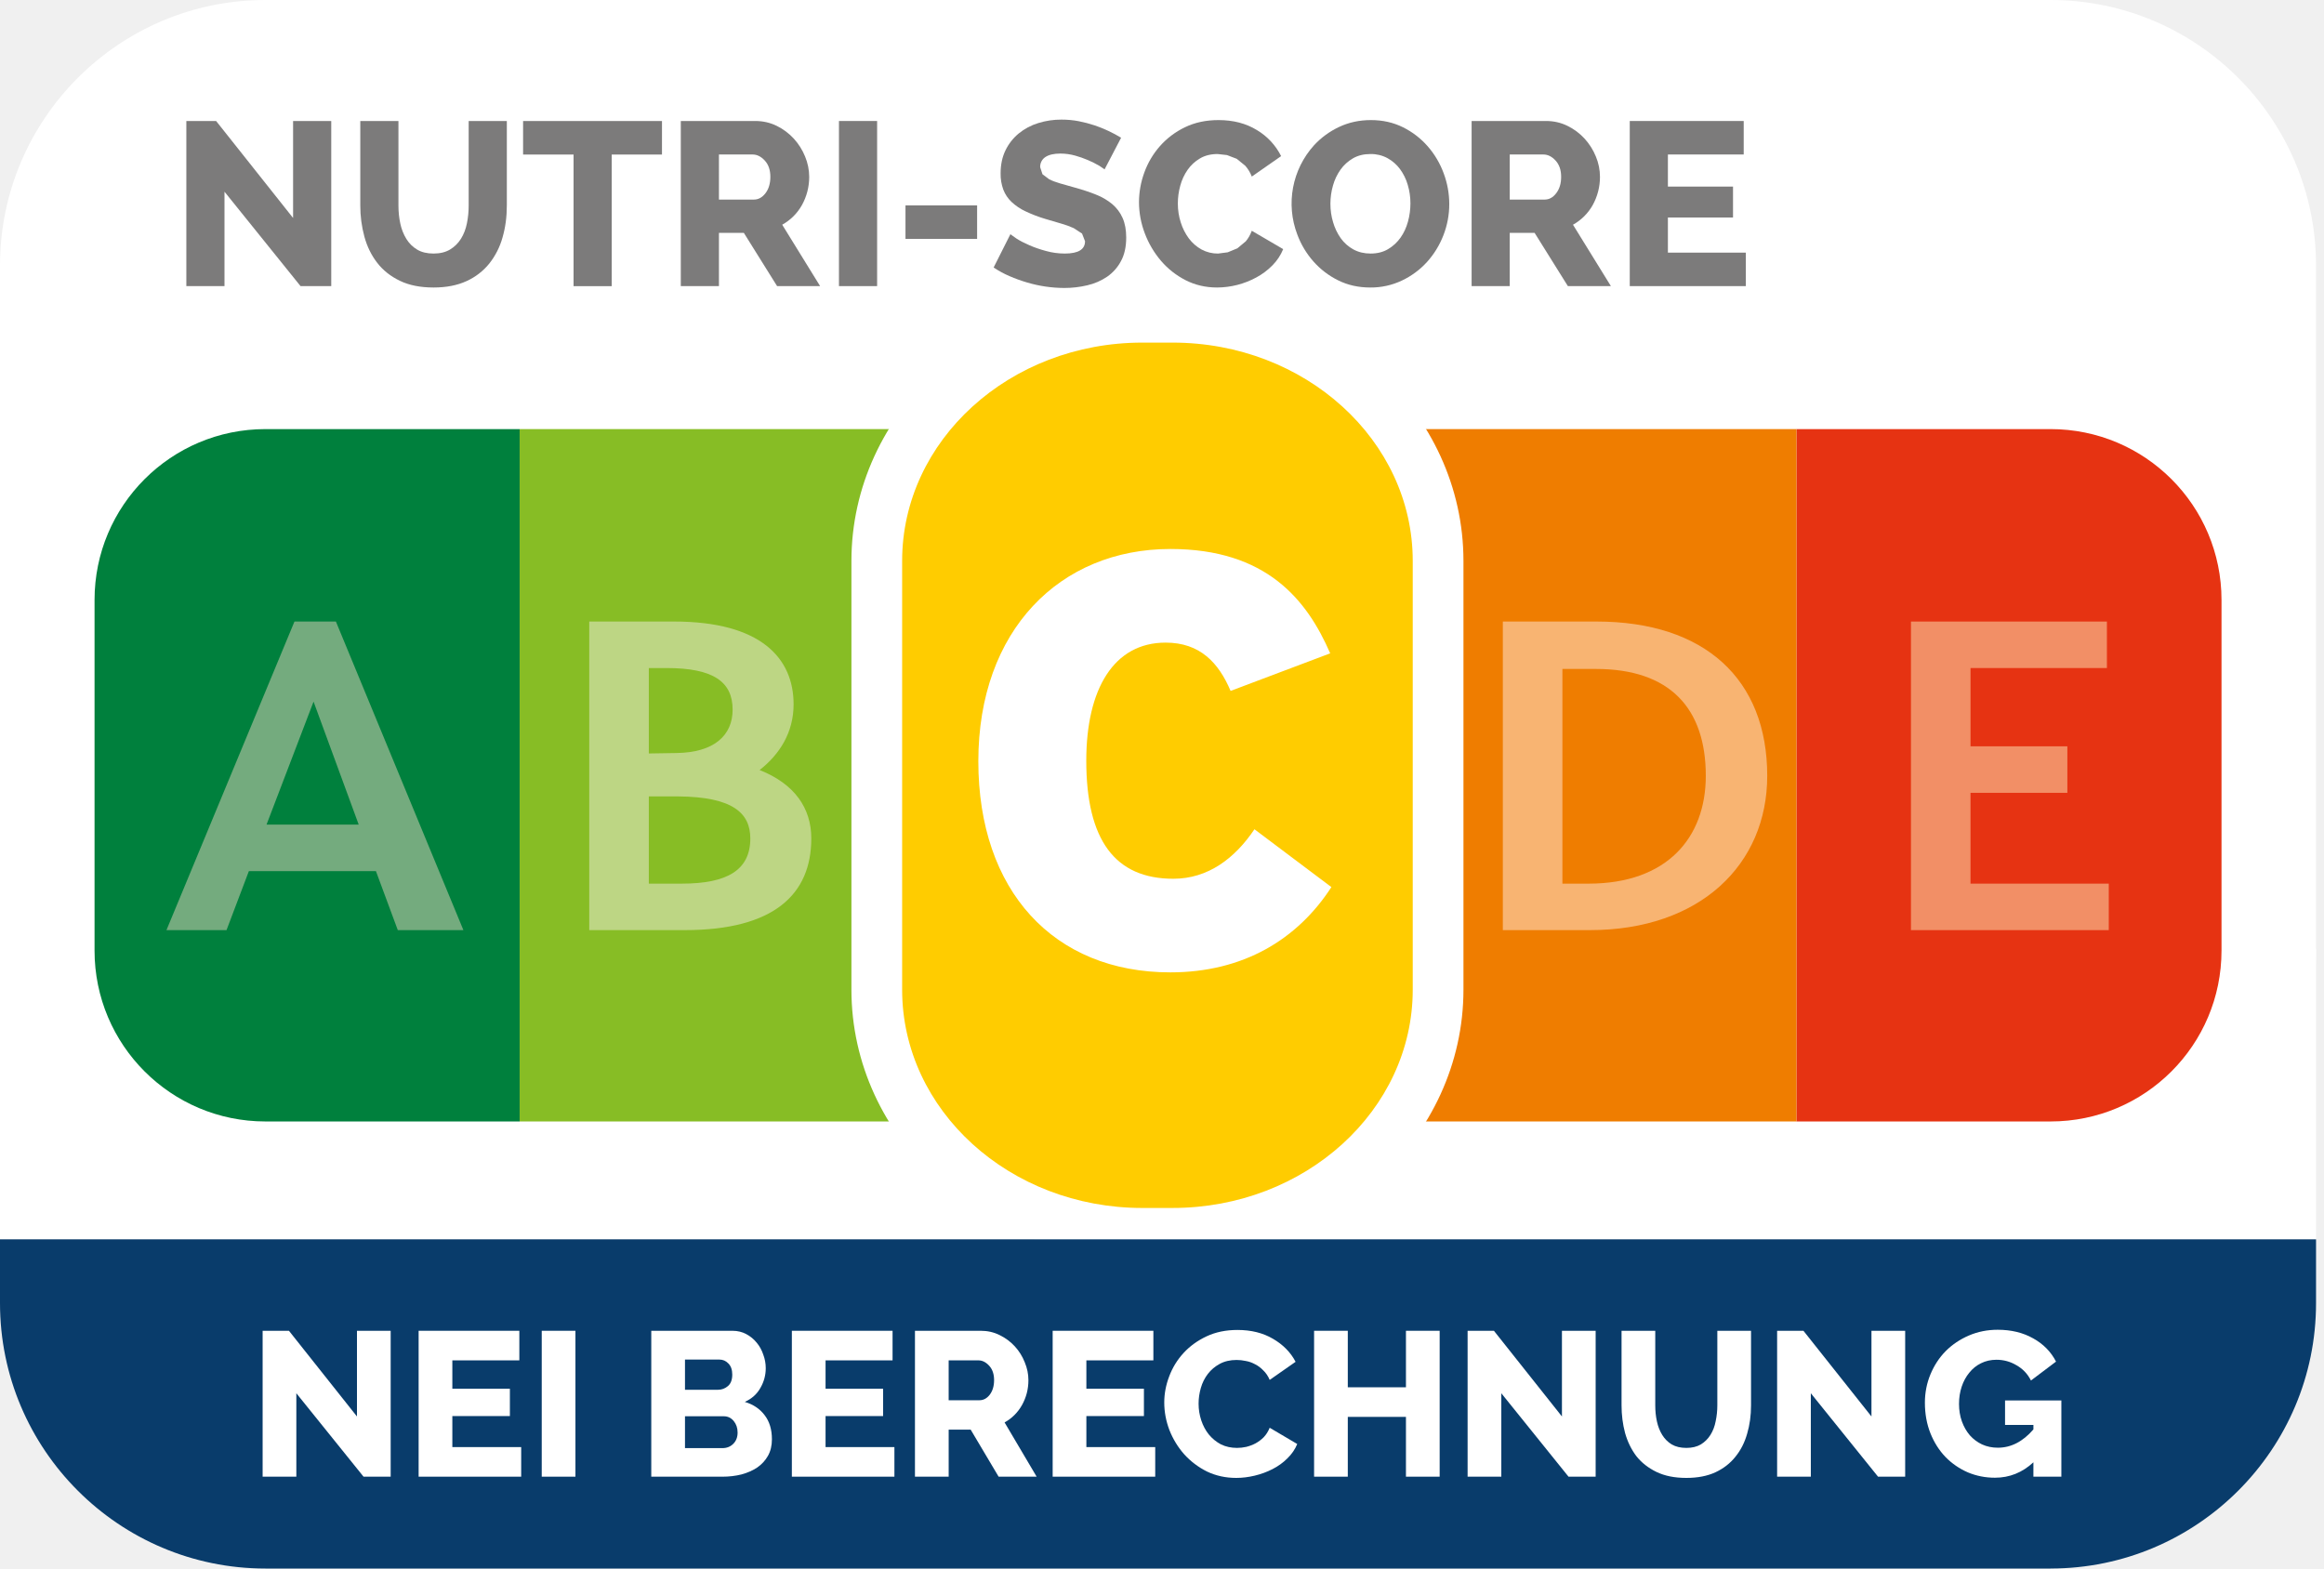
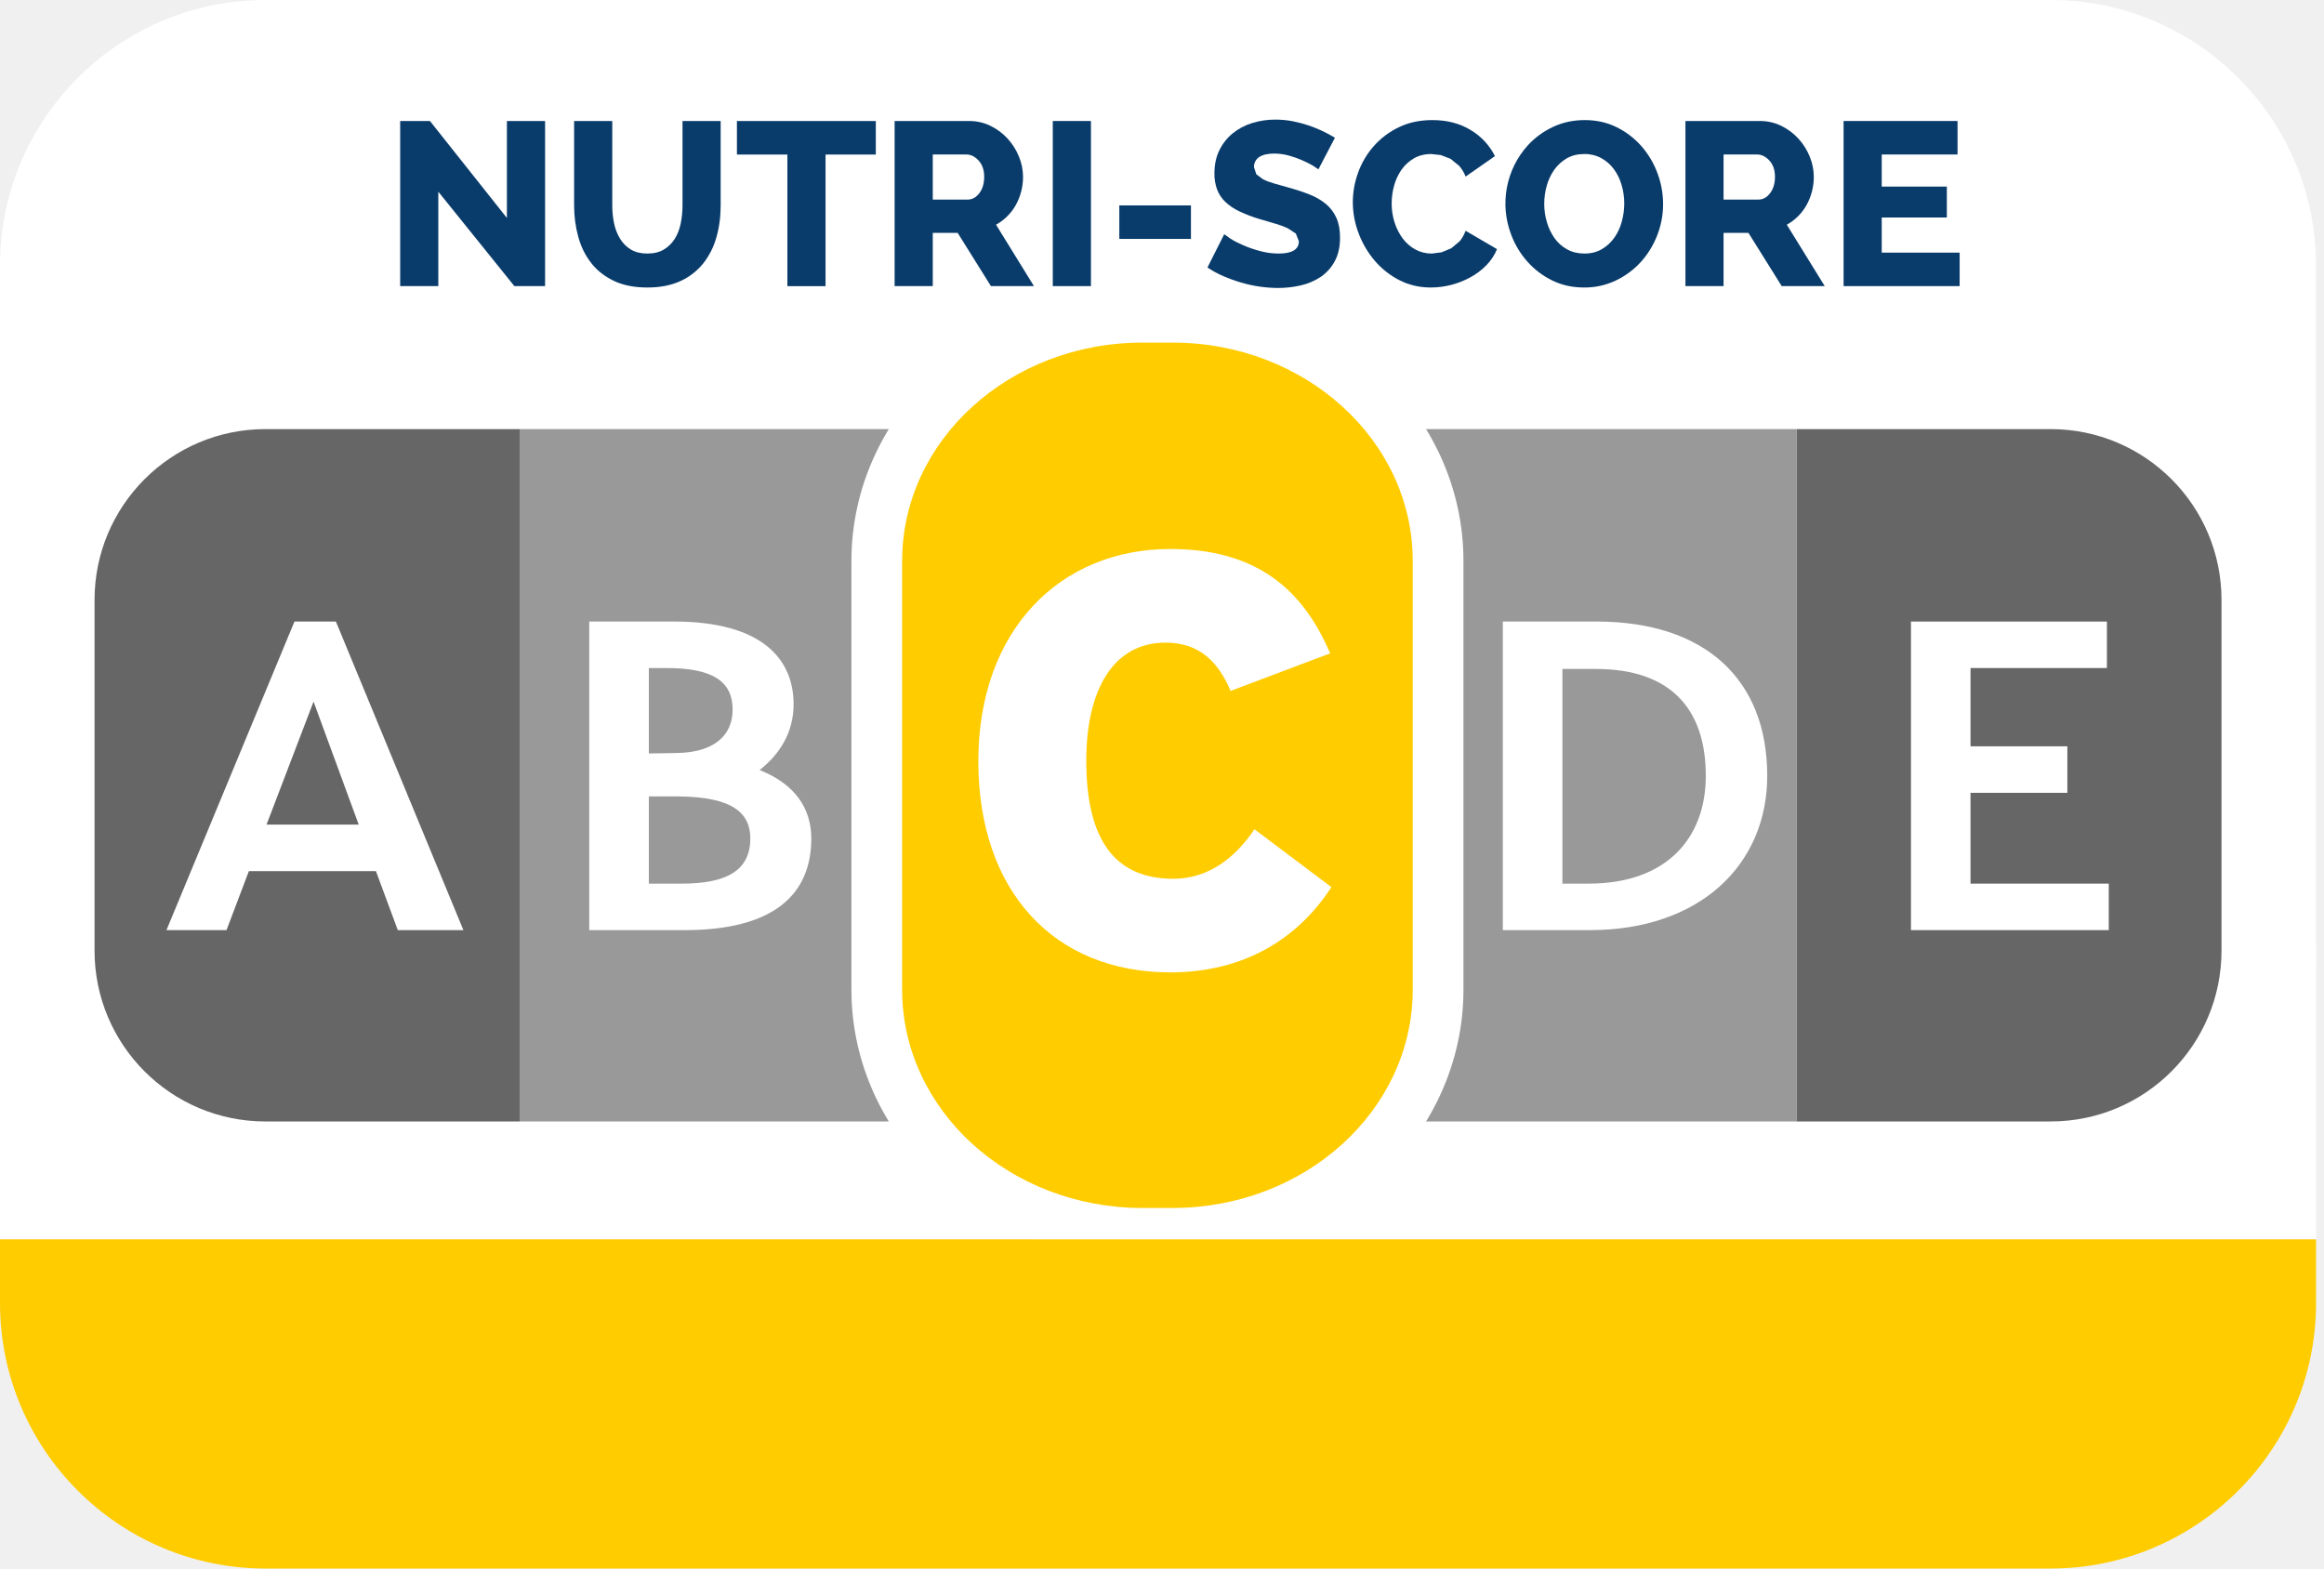
<svg xmlns="http://www.w3.org/2000/svg" id="svg2032" width="240" height="162" version="1.1" viewBox="0 0 240 162">
  <rect style="fill:#ffffff;fill-opacity:1;stroke:none;stroke-width:2.653;stroke-linecap:round;stroke-linejoin:round;paint-order:stroke fill markers" id="rect18499" width="239.178" height="30" x="0" y="98" />
  <defs id="defs2029">
    <clipPath id="clipPath1836" clipPathUnits="userSpaceOnUse">
      <path id="path1838" stroke-width="1" d="M-576.406-131.683h841.89v595.276h-841.89z" />
    </clipPath>
    <clipPath id="clipPath1817" clipPathUnits="userSpaceOnUse">
      <path id="path1819" stroke-width="1" d="M-480.445-91.617h841.89V503.66h-841.89z" />
    </clipPath>
    <clipPath id="clipPath1872" clipPathUnits="userSpaceOnUse">
      <path id="path1874" stroke-width="1" d="M-488.313-132.237h841.89v595.276h-841.89z" />
    </clipPath>
    <clipPath id="clipPath1878" clipPathUnits="userSpaceOnUse">
      <path id="path1880" stroke-width="1" d="M-519.714-136.177h841.89V459.1h-841.89z" />
    </clipPath>
    <clipPath id="clipPath1886" clipPathUnits="userSpaceOnUse">
      <path id="path1888" stroke-width="1" d="M-521.325-134.642h841.89v595.276h-841.89z" />
    </clipPath>
    <clipPath id="clipPath1892" clipPathUnits="userSpaceOnUse">
      <path id="path1894" stroke-width="1" d="M-532.144-130.648h841.89v595.276h-841.89z" />
    </clipPath>
    <clipPath id="clipPath1898" clipPathUnits="userSpaceOnUse">
      <path id="path1900" stroke-width="1" d="M-500.02-102.749h841.89v595.276h-841.89z" />
    </clipPath>
    <clipPath id="clipPath1904" clipPathUnits="userSpaceOnUse">
      <path id="path1906" stroke-width="1" d="M-522.55-115.224h841.89v595.276h-841.89z" />
    </clipPath>
    <clipPath id="clipPath1910" clipPathUnits="userSpaceOnUse">
      <path id="path1912" stroke-width="1" d="M-561.373-85.195h841.89v595.276h-841.89z" />
    </clipPath>
    <clipPath id="clipPath1916" clipPathUnits="userSpaceOnUse">
      <path id="path1918" stroke-width="1" d="M-562.786-87.568h841.89v595.276h-841.89z" />
    </clipPath>
    <clipPath id="clipPath1593" clipPathUnits="userSpaceOnUse">
      <path id="path1595" stroke-width="1" d="M-503.056-291.81h841.89v595.277h-841.89z" />
    </clipPath>
    <clipPath id="clipPath1929" clipPathUnits="userSpaceOnUse">
      <path id="path1931" stroke-width="1" d="M-503.055-239.322h841.89v595.276h-841.89z" />
    </clipPath>
    <clipPath id="clipPath1605" clipPathUnits="userSpaceOnUse">
      <path id="path1607" stroke-width="1" d="M-427.382-279.942h841.89v595.276h-841.89z" />
    </clipPath>
    <clipPath id="clipPath1618" clipPathUnits="userSpaceOnUse">
      <path id="path1620" stroke-width="1" d="M-458.785-283.881h841.89v595.276h-841.89z" />
    </clipPath>
    <clipPath id="clipPath1611" clipPathUnits="userSpaceOnUse">
      <path id="path1613" stroke-width="1" d="M-460.394-282.347h841.89v595.276h-841.89z" />
    </clipPath>
    <clipPath id="clipPath1599" clipPathUnits="userSpaceOnUse">
      <path id="path1601" stroke-width="1" d="M-471.214-278.353h841.89v595.276h-841.89z" />
    </clipPath>
    <clipPath id="clipPath1624" clipPathUnits="userSpaceOnUse">
      <path id="path1626" stroke-width="1" d="M-441.091-250.452h841.89v595.276h-841.89z" />
    </clipPath>
    <clipPath id="clipPath1630" clipPathUnits="userSpaceOnUse">
      <path id="path1632" stroke-width="1" d="M-461.62-262.929h841.89v595.276h-841.89z" />
    </clipPath>
    <clipPath id="clipPath1636" clipPathUnits="userSpaceOnUse">
      <path id="path1638" stroke-width="1" d="M-478.601-250.452h841.89v595.276h-841.89z" />
    </clipPath>
    <clipPath id="clipPath1642" clipPathUnits="userSpaceOnUse">
      <path id="path1644" stroke-width="1" d="M-420.708-232.9h841.89v595.276h-841.89z" />
    </clipPath>
    <clipPath id="clipPath1922" clipPathUnits="userSpaceOnUse">
      <path id="path1924" stroke-width="1" d="M-422.121-235.273h841.89v595.276h-841.89z" />
    </clipPath>
    <clipPath id="clipPath1866" clipPathUnits="userSpaceOnUse">
      <path id="path1868" stroke-width="1" d="M-625.833-291.81h841.89v595.277h-841.89z" />
    </clipPath>
    <clipPath id="clipPath1717" clipPathUnits="userSpaceOnUse">
      <path id="path1719" stroke-width="1" d="M-625.833-239.322h841.89v595.276h-841.89z" />
    </clipPath>
    <clipPath id="clipPath1729" clipPathUnits="userSpaceOnUse">
      <path id="path1731" stroke-width="1" d="M-542.292-239.322h841.89v595.276h-841.89z" />
    </clipPath>
    <clipPath id="clipPath1735" clipPathUnits="userSpaceOnUse">
      <path id="path1737" stroke-width="1" d="M-586.47-262.929h841.89v595.276h-841.89z" />
    </clipPath>
    <clipPath id="clipPath1741" clipPathUnits="userSpaceOnUse">
      <path id="path1743" stroke-width="1" d="M-601.38-250.452h841.89v595.276h-841.89z" />
    </clipPath>
    <clipPath id="clipPath1747" clipPathUnits="userSpaceOnUse">
      <path id="path1749" stroke-width="1" d="M-550.16-279.942h841.89v595.276h-841.89z" />
    </clipPath>
    <clipPath id="clipPath1759" clipPathUnits="userSpaceOnUse">
      <path id="path1761" stroke-width="1" d="M-581.562-283.881h841.89v595.276h-841.89z" />
    </clipPath>
    <clipPath id="clipPath1765" clipPathUnits="userSpaceOnUse">
      <path id="path1767" stroke-width="1" d="M-583.172-282.347h841.89v595.276h-841.89z" />
    </clipPath>
    <clipPath id="clipPath1773" clipPathUnits="userSpaceOnUse">
      <path id="path1775" stroke-width="1" d="M-593.991-278.353h841.89v595.276h-841.89z" />
    </clipPath>
    <clipPath id="clipPath1779" clipPathUnits="userSpaceOnUse">
      <path id="path1781" stroke-width="1" d="M-563.464-232.9h841.89v595.276h-841.89z" />
    </clipPath>
    <clipPath id="clipPath1785" clipPathUnits="userSpaceOnUse">
      <path id="path1787" stroke-width="1" d="M-564.877-235.273h841.89v595.276h-841.89z" />
    </clipPath>
    <clipPath id="clipPath1792" clipPathUnits="userSpaceOnUse">
      <path id="path1794" stroke-width="1" d="M-503.055-216.392h841.89v595.276h-841.89z" />
    </clipPath>
    <clipPath id="clipPath1753" clipPathUnits="userSpaceOnUse">
      <path id="path1755" stroke-width="1" d="M-503.055-163.905h841.89v595.276h-841.89z" />
    </clipPath>
    <clipPath id="clipPath1723" clipPathUnits="userSpaceOnUse">
      <path id="path1725" stroke-width="1" d="M-419.514-163.905h841.89v595.276h-841.89z" />
    </clipPath>
    <clipPath id="clipPath1798" clipPathUnits="userSpaceOnUse">
      <path id="path1800" stroke-width="1" d="M-427.382-204.525h841.89v595.276h-841.89z" />
    </clipPath>
    <clipPath id="clipPath1804" clipPathUnits="userSpaceOnUse">
      <path id="path1806" stroke-width="1" d="M-458.784-208.465h841.89v595.276h-841.89z" />
    </clipPath>
    <clipPath id="clipPath1810" clipPathUnits="userSpaceOnUse">
      <path id="path1812" stroke-width="1" d="M-460.394-206.93h841.89v595.276h-841.89z" />
    </clipPath>
    <clipPath id="clipPath1823" clipPathUnits="userSpaceOnUse">
      <path id="path1825" stroke-width="1" d="M-471.213-202.936h841.89V392.34h-841.89z" />
    </clipPath>
    <clipPath id="clipPath1830" clipPathUnits="userSpaceOnUse">
      <path id="path1832" stroke-width="1" d="M-437.456-175.036h841.89V420.24h-841.89z" />
    </clipPath>
    <clipPath id="clipPath1848" clipPathUnits="userSpaceOnUse">
      <path id="path1850" stroke-width="1" d="M-480.209-175.036h841.89V420.24h-841.89z" />
    </clipPath>
    <clipPath id="clipPath1842" clipPathUnits="userSpaceOnUse">
      <path id="path1844" stroke-width="1" d="M-460.551-157.483h841.89v595.276h-841.89z" />
    </clipPath>
    <clipPath id="clipPath1854" clipPathUnits="userSpaceOnUse">
      <path id="path1856" stroke-width="1" d="M-461.964-159.856h841.89V435.42h-841.89z" />
    </clipPath>
    <clipPath id="clipPath1860" clipPathUnits="userSpaceOnUse">
      <path id="path1862" stroke-width="1" d="M-452.876-180.763h841.89v595.276h-841.89z" />
    </clipPath>
  </defs>
-   <g id="layer1">
-     <g id="g2493">
-       <g id="g2568" fill-opacity="1" fill-rule="nonzero" stroke="none">
-         <path id="path488" fill="#fff" d="M211.766 0H27.411C12.297 0 .001 12.298.001 27.41v70.768c0 15.117 12.296 27.413 27.41 27.413h74.384A31.623 31.623 0 0 0 117.97 130h3.118c5.958 0 11.502-1.633 16.178-4.41h74.5c15.116 0 27.41-12.295 27.41-27.412V27.41c0-15.112-12.294-27.41-27.41-27.41" clip-path="url(#clipPath1792)" />
-         <path id="path492" fill="#e63312" d="M211.766 115.826h-26.251V44.318h26.251a17.647 17.647 0 0 1 17.65 17.647v36.211a17.65 17.65 0 0 1-17.65 17.65" clip-path="url(#clipPath1753)" />
-         <path id="path496" fill="#00803d" d="M27.411 115.826h26.252V44.318H27.41A17.647 17.647 0 0 0 9.764 61.965v36.211a17.647 17.647 0 0 0 17.647 17.65" clip-path="url(#clipPath1723)" />
-         <path id="path500" fill="#f28f66" d="M217.581 64.194h-20.236v31.87h20.428v-4.802h-14.278v-9.378h10.001V77.08h-10v-8.084h14.085z" />
-         <path id="path504" fill="#7c7b7b" d="M23.183 19.799v9.751h-3.939V12.496h3.074l7.949 10.017V12.496h3.941V29.55h-3.171z" />
-         <path id="path516" fill="#7c7b7b" d="M44.774 26.187c.673 0 1.242-.139 1.706-.419.465-.28.84-.653 1.13-1.117.287-.465.492-.997.611-1.597.121-.6.18-1.214.18-1.839v-8.718h3.94v8.718c0 1.188-.148 2.291-.446 3.315a7.631 7.631 0 0 1-1.368 2.692 6.422 6.422 0 0 1-2.355 1.814c-.953.437-2.085.658-3.398.658-1.362 0-2.522-.23-3.482-.695-.962-.464-1.744-1.084-2.342-1.863-.602-.777-1.041-1.677-1.321-2.7a12.15 12.15 0 0 1-.422-3.22v-8.72h3.94v8.72c0 .655.063 1.282.193 1.875a4.965 4.965 0 0 0 .625 1.585c.287.463.66.832 1.116 1.103.457.274 1.02.408 1.693.408" clip-path="url(#clipPath1798)" />
-         <path id="path520" fill="#7c7b7b" d="M68.362 15.959h-5.19v13.594h-3.94V15.959H54.02v-3.463h14.344z" />
-         <path id="path532" fill="#7c7b7b" d="M70.306 29.55V12.496h7.686c.801 0 1.545.17 2.225.506a5.92 5.92 0 0 1 1.765 1.322c.495.545.883 1.16 1.163 1.849a5.495 5.495 0 0 1 .422 2.09 6.06 6.06 0 0 1-.192 1.522 6.029 6.029 0 0 1-.552 1.384 5.274 5.274 0 0 1-2.043 2.041l3.914 6.34h-4.442l-3.436-5.499h-2.57v5.5zm3.94-8.937h3.603c.466 0 .863-.216 1.203-.658.335-.441.503-1.004.503-1.692 0-.706-.192-1.265-.578-1.684-.384-.415-.801-.622-1.247-.622h-3.485z" />
-         <path id="path534" fill="#7c7b7b" d="M86.64 12.496h3.94V29.55h-3.94z" />
-         <path id="path536" fill="#7c7b7b" d="M93.51 21.215h7.397v3.46H93.51z" />
-         <path id="path548" fill="#7c7b7b" d="M114.07 17.493l-.527-.362a10.725 10.725 0 0 0-2.498-1.057 5.685 5.685 0 0 0-1.538-.214c-.673 0-1.19.119-1.551.36a1.19 1.19 0 0 0-.536 1.056l.238.722.686.514c.294.152.662.294 1.104.422.439.128.946.273 1.524.432.817.225 1.554.468 2.21.733a6.089 6.089 0 0 1 1.683.984c.461.393.819.87 1.068 1.43.247.56.371 1.234.371 2.017 0 .96-.179 1.772-.54 2.436a4.524 4.524 0 0 1-1.428 1.611 6.06 6.06 0 0 1-2.053.89 10.272 10.272 0 0 1-2.39.275 13.653 13.653 0 0 1-3.822-.565 15.723 15.723 0 0 1-1.823-.66 9.96 9.96 0 0 1-1.635-.889l1.73-3.436.647.457c.353.227.786.45 1.3.673.51.225 1.085.426 1.728.6a7.282 7.282 0 0 0 1.944.265c1.397 0 2.09-.426 2.09-1.273l-.31-.792-.864-.563a9.388 9.388 0 0 0-1.3-.47l-1.631-.481a14.18 14.18 0 0 1-2.041-.781 5.52 5.52 0 0 1-1.444-.971 3.47 3.47 0 0 1-.851-1.274 4.654 4.654 0 0 1-.278-1.681c0-.898.17-1.688.505-2.377a5.187 5.187 0 0 1 1.37-1.743 5.917 5.917 0 0 1 2.006-1.068 7.944 7.944 0 0 1 2.412-.36c.612 0 1.203.055 1.779.166a13.49 13.49 0 0 1 1.646.432 13.931 13.931 0 0 1 2.726 1.273z" clip-path="url(#clipPath1804)" />
-         <path id="path552" fill="#7c7b7b" d="M117.624 20.88a8.94 8.94 0 0 1 .551-3.063 8.436 8.436 0 0 1 1.611-2.725 8.125 8.125 0 0 1 2.582-1.947c1.017-.496 2.174-.743 3.47-.743 1.522 0 2.842.344 3.963 1.032a6.501 6.501 0 0 1 2.5 2.69l-3.028 2.112a3.661 3.661 0 0 0-.673-1.116l-.887-.72-1-.384-.97-.108c-.705 0-1.316.152-1.826.457a4.038 4.038 0 0 0-1.273 1.176 5.252 5.252 0 0 0-.757 1.633 6.931 6.931 0 0 0-.251 1.85c0 .672.099 1.321.3 1.946a5.605 5.605 0 0 0 .838 1.657c.362.479.8.86 1.309 1.141a3.509 3.509 0 0 0 1.706.42l.997-.13.998-.411.865-.72c.253-.296.463-.662.624-1.092l3.242 1.895a5.148 5.148 0 0 1-1.117 1.684 6.907 6.907 0 0 1-1.67 1.247 8.551 8.551 0 0 1-4.034 1.033c-1.185 0-2.269-.252-3.255-.755a8.324 8.324 0 0 1-2.547-2.006 9.57 9.57 0 0 1-1.668-2.833 9.041 9.041 0 0 1-.6-3.22" clip-path="url(#clipPath1810)" />
-         <path id="path556" fill="#7c7b7b" d="M141.499 29.694c-1.216 0-2.322-.247-3.315-.744a8.291 8.291 0 0 1-2.555-1.957 8.794 8.794 0 0 1-1.658-2.776 8.968 8.968 0 0 1 1.728-9.211 8.33 8.33 0 0 1 2.593-1.896c1-.472 2.094-.708 3.28-.708 1.215 0 2.32.247 3.314.743a8.231 8.231 0 0 1 2.558 1.97 8.874 8.874 0 0 1 1.646 2.786 9.104 9.104 0 0 1 .576 3.171 8.837 8.837 0 0 1-.611 3.242 8.898 8.898 0 0 1-1.695 2.752 8.313 8.313 0 0 1-2.582 1.908 7.465 7.465 0 0 1-3.28.72m-4.106-8.644c0 .655.09 1.29.278 1.907a5.51 5.51 0 0 0 .79 1.648c.344.479.777.863 1.297 1.152.521.287 1.117.43 1.79.43.689 0 1.291-.152 1.8-.457.513-.302.943-.7 1.287-1.187.345-.488.6-1.041.768-1.657a7.17 7.17 0 0 0 .254-1.885c0-.657-.095-1.295-.278-1.91a5.178 5.178 0 0 0-.803-1.634 4.019 4.019 0 0 0-1.3-1.13 3.575 3.575 0 0 0-1.75-.419c-.69 0-1.29.148-1.803.444a4.109 4.109 0 0 0-1.284 1.165 5.29 5.29 0 0 0-.781 1.644 6.841 6.841 0 0 0-.265 1.889" clip-path="url(#clipPath1823)" />
-         <path id="path560" fill="#7c7b7b" d="M151.974 29.55V12.496h7.684c.801 0 1.54.17 2.222.506a5.92 5.92 0 0 1 1.766 1.322c.494.545.882 1.16 1.163 1.849a5.495 5.495 0 0 1 .421 2.09 5.991 5.991 0 0 1-.744 2.906 5.283 5.283 0 0 1-2.043 2.041l3.915 6.34h-4.443l-3.435-5.499h-2.57v5.5zm3.937-8.937h3.601c.464 0 .865-.216 1.2-.658.34-.441.508-1.004.508-1.692 0-.706-.194-1.265-.578-1.684-.384-.415-.8-.622-1.249-.622h-3.482z" />
-         <path id="path564" fill="#7c7b7b" d="M180.291 26.092v3.458h-11.985V12.496h11.767v3.46h-7.828v3.315h6.724v3.193h-6.724v3.628z" />
-         <path id="path566" fill="#87bd25" d="M97.613 115.826h-43.95V44.318h43.95z" />
-         <path id="path568" fill="#ef7d00" d="M185.515 115.826h-43.95V44.318h43.95z" />
-         <path id="path580" fill="#bdd684" d="M67.005 91.262v-9.008h3.03c5.623.045 7.45 1.708 7.45 4.343 0 3.277-2.403 4.665-7.066 4.665zm0-13.443v-8.823h1.827c4.857 0 6.826 1.432 6.826 4.297 0 2.632-1.874 4.433-5.815 4.48zm2.597-13.627h-8.75v31.872h9.856c9.277 0 13.075-3.74 13.075-9.467 0-3.144-1.732-5.636-5.338-7.068 2.07-1.618 3.51-3.88 3.51-6.79 0-4.714-3.316-8.547-12.353-8.547" clip-path="url(#clipPath1830)" />
-         <path id="path584" fill="#f8b472" d="M161.35 91.262V69.09h3.463c7.642 0 11.345 4.065 11.345 11.04 0 6.376-3.992 11.133-12.113 11.133zm3.512-27.07h-9.664v31.872h8.99c11.392 0 18.314-6.788 18.314-15.935 0-9.976-6.441-15.937-17.64-15.937" clip-path="url(#clipPath1848)" />
-         <path id="path588" fill="#74ab7e" d="M27.526 85.163l4.855-12.7 4.663 12.702zm7.163-20.969h-4.28l-13.22 31.873h6.202l2.31-6.098h13.121l2.26 6.098h6.775z" />
-         <path id="path600" fill="#fff" d="M117.97 129.998c-16.566 0-30.043-12.466-30.043-27.788V57.936c0-15.324 13.477-27.79 30.043-27.79h3.118c16.566 0 30.043 12.466 30.043 27.79v44.274c0 15.322-13.477 27.788-30.043 27.788z" clip-path="url(#clipPath1842)" />
-         <path id="path604" fill="#fc0" d="M121.088 124.761h-3.118c-13.702 0-24.806-10.096-24.806-22.55V57.935c0-12.455 11.104-22.551 24.806-22.551h3.118c13.7 0 24.806 10.096 24.806 22.55v44.275c0 12.455-11.106 22.551-24.806 22.551" clip-path="url(#clipPath1854)" />
-         <path id="path608" fill="#fff" d="M101.033 78.624c0-13.547 8.439-21.924 19.832-21.924 9.915 0 14.102 5.237 16.505 10.778l-10.286 3.88c-1.231-2.894-3.14-4.988-6.713-4.988-5.358 0-8.191 4.804-8.191 12.192 0 8.192 2.957 12.197 8.992 12.197 3.573 0 6.345-2.094 8.375-5.113l7.946 5.974c-3.51 5.42-9.116 8.807-16.628 8.807-12.07 0-19.832-8.436-19.832-21.803" clip-path="url(#clipPath1860)" />
-       </g>
-     </g>
-   </g>
-   <path id="path16330" clip-path="url(#clipPath1593)" style="fill:#093c6b;fill-opacity:1;fill-rule:nonzero;stroke:none" d="M 0 33.997 L 0 27.407 C 2.3684734e-15 12.296 12.298 -0.003 27.412 -0.003 L 211.77 -0.003 L 211.77 -0.001 C 226.882 -0.001 239.178 12.295 239.178 27.407 L 239.178 33.997 L 0 33.997 z " transform="matrix(1,0,0,-1,0,161.997)" />
-   <g aria-label="NEI BERECHNUNG" id="text18503" style="font-size:21.224px;line-height:1.25;font-family:'Open Sans';-inkscape-font-specification:'Open Sans';stroke-width:0.531">
-     <path d="m 30.603,143.896 v 8.617 h -3.481 v -15.069 h 2.717 l 7.025,8.851 v -8.851 h 3.481 v 15.069 h -2.802 z" style="font-weight:800;font-family:Raleway;-inkscape-font-specification:'Raleway Ultra-Bold';fill:#ffffff" id="path6129" />
-     <path d="m 53.823,149.457 v 3.056 H 43.232 V 137.444 H 53.632 v 3.056 h -6.919 v 2.929 h 5.943 v 2.823 h -5.943 v 3.205 z" style="font-weight:800;font-family:Raleway;-inkscape-font-specification:'Raleway Ultra-Bold';fill:#ffffff" id="path6131" />
-     <path d="m 55.945,152.513 v -15.069 h 3.481 v 15.069 z" style="font-weight:800;font-family:Raleway;-inkscape-font-specification:'Raleway Ultra-Bold';fill:#ffffff" id="path6133" />
-     <path d="m 79.716,148.651 q 0,0.976 -0.403,1.698 -0.403,0.722 -1.104,1.21 -0.7,0.467 -1.634,0.722 -0.934,0.233 -1.974,0.233 h -7.344 v -15.069 h 8.384 q 0.785,0 1.422,0.34 0.637,0.34 1.082,0.891 0.446,0.531 0.679,1.231 0.255,0.679 0.255,1.401 0,1.082 -0.552,2.038 -0.531,0.955 -1.613,1.443 1.295,0.382 2.038,1.358 0.764,0.976 0.764,2.504 z m -3.544,-0.7 q 0,-0.7 -0.403,-1.189 -0.403,-0.488 -1.019,-0.488 h -4.011 v 3.29 h 3.863 q 0.679,0 1.125,-0.446 0.446,-0.446 0.446,-1.167 z m -5.433,-7.535 v 3.12 h 3.417 q 0.573,0 1.019,-0.382 0.446,-0.382 0.446,-1.189 0,-0.743 -0.403,-1.146 -0.382,-0.403 -0.934,-0.403 z" style="font-weight:800;font-family:Raleway;-inkscape-font-specification:'Raleway Ultra-Bold';fill:#ffffff" id="path6135" />
-     <path d="m 92.366,149.457 v 3.056 H 81.775 v -15.069 h 10.4 v 3.056 h -6.919 v 2.929 h 5.943 v 2.823 h -5.943 v 3.205 z" style="font-weight:800;font-family:Raleway;-inkscape-font-specification:'Raleway Ultra-Bold';fill:#ffffff" id="path6137" />
-     <path d="m 94.488,152.513 v -15.069 h 6.792 q 1.061,0 1.953,0.446 0.913,0.446 1.571,1.167 0.658,0.722 1.019,1.634 0.382,0.913 0.382,1.847 0,0.7 -0.17,1.358 -0.17,0.637 -0.488,1.21 -0.318,0.573 -0.785,1.04 -0.446,0.446 -1.019,0.764 l 3.311,5.603 h -3.926 l -2.887,-4.86 h -2.271 v 4.86 z m 3.481,-7.895 h 3.184 q 0.616,0 1.061,-0.573 0.446,-0.594 0.446,-1.507 0,-0.934 -0.509,-1.486 -0.509,-0.552 -1.104,-0.552 h -3.078 z" style="font-weight:800;font-family:Raleway;-inkscape-font-specification:'Raleway Ultra-Bold';fill:#ffffff" id="path6139" />
-     <path d="m 119.3,149.457 v 3.056 h -10.591 v -15.069 h 10.4 v 3.056 h -6.919 v 2.929 h 5.943 v 2.823 h -5.943 v 3.205 z" style="font-weight:800;font-family:Raleway;-inkscape-font-specification:'Raleway Ultra-Bold';fill:#ffffff" id="path6141" />
-     <path d="m 120.233,144.851 q 0,-1.358 0.509,-2.695 0.509,-1.358 1.486,-2.42 0.976,-1.061 2.377,-1.719 1.401,-0.658 3.184,-0.658 2.122,0 3.672,0.913 1.571,0.913 2.335,2.377 l -2.674,1.868 q -0.255,-0.594 -0.658,-0.976 -0.382,-0.403 -0.849,-0.637 -0.467,-0.255 -0.955,-0.34 -0.488,-0.106 -0.955,-0.106 -0.998,0 -1.74,0.403 -0.743,0.403 -1.231,1.04 -0.488,0.637 -0.722,1.443 -0.233,0.807 -0.233,1.634 0,0.891 0.276,1.719 0.276,0.828 0.785,1.464 0.531,0.637 1.252,1.019 0.743,0.361 1.655,0.361 0.467,0 0.955,-0.106 0.509,-0.127 0.955,-0.361 0.467,-0.255 0.849,-0.637 0.382,-0.403 0.616,-0.976 l 2.844,1.677 q -0.34,0.828 -1.019,1.486 -0.658,0.658 -1.528,1.104 -0.87,0.446 -1.847,0.679 -0.976,0.233 -1.91,0.233 -1.634,0 -3.014,-0.658 -1.358,-0.679 -2.356,-1.783 -0.976,-1.104 -1.528,-2.504 -0.531,-1.401 -0.531,-2.844 z" style="font-weight:800;font-family:Raleway;-inkscape-font-specification:'Raleway Ultra-Bold';fill:#ffffff" id="path6143" />
-     <path d="m 148.674,137.444 v 15.069 h -3.481 v -6.176 h -6.006 v 6.176 h -3.481 v -15.069 h 3.481 v 5.837 h 6.006 v -5.837 z" style="font-weight:800;font-family:Raleway;-inkscape-font-specification:'Raleway Ultra-Bold';fill:#ffffff" id="path6145" />
-     <path d="m 155.041,143.896 v 8.617 h -3.481 v -15.069 h 2.717 l 7.025,8.851 v -8.851 h 3.481 v 15.069 h -2.802 z" style="font-weight:800;font-family:Raleway;-inkscape-font-specification:'Raleway Ultra-Bold';fill:#ffffff" id="path6147" />
-     <path d="m 174.143,149.542 q 0.891,0 1.507,-0.361 0.616,-0.382 0.998,-0.998 0.382,-0.616 0.531,-1.401 0.17,-0.807 0.17,-1.634 v -7.704 h 3.481 v 7.704 q 0,1.571 -0.403,2.929 -0.382,1.358 -1.21,2.377 -0.807,1.019 -2.08,1.613 -1.252,0.573 -2.993,0.573 -1.804,0 -3.078,-0.616 -1.273,-0.616 -2.08,-1.634 -0.785,-1.04 -1.167,-2.398 -0.361,-1.358 -0.361,-2.844 v -7.704 h 3.481 v 7.704 q 0,0.87 0.17,1.655 0.17,0.785 0.552,1.401 0.382,0.616 0.976,0.976 0.616,0.361 1.507,0.361 z" style="font-weight:800;font-family:Raleway;-inkscape-font-specification:'Raleway Ultra-Bold';fill:#ffffff" id="path6149" />
-     <path d="m 187.005,143.896 v 8.617 h -3.481 v -15.069 h 2.717 l 7.025,8.851 v -8.851 h 3.481 v 15.069 h -2.802 z" style="font-weight:800;font-family:Raleway;-inkscape-font-specification:'Raleway Ultra-Bold';fill:#ffffff" id="path6151" />
-     <path d="m 209.991,151.028 q -1.719,1.592 -3.969,1.592 -1.486,0 -2.802,-0.552 -1.316,-0.573 -2.313,-1.592 -0.976,-1.019 -1.549,-2.441 -0.573,-1.443 -0.573,-3.162 0,-1.549 0.573,-2.929 0.573,-1.38 1.571,-2.398 1.019,-1.019 2.398,-1.613 1.38,-0.594 2.971,-0.594 2.101,0 3.672,0.891 1.571,0.87 2.356,2.398 l -2.589,1.953 q -0.509,-1.019 -1.486,-1.571 -0.955,-0.573 -2.08,-0.573 -0.87,0 -1.592,0.361 -0.7,0.34 -1.21,0.976 -0.509,0.616 -0.785,1.443 -0.276,0.828 -0.276,1.783 0,0.976 0.297,1.804 0.297,0.828 0.828,1.443 0.531,0.594 1.252,0.934 0.743,0.34 1.634,0.34 2.038,0 3.672,-1.889 v -0.467 h -2.929 v -2.526 h 5.815 v 7.874 h -2.887 z" style="font-weight:800;font-family:Raleway;-inkscape-font-specification:'Raleway Ultra-Bold';fill:#ffffff" id="path6153" />
-   </g>
+   <path id="path488" fill="#ffffff" d="M 211.766,0 H 27.411 C 12.297,0 0.001,12.298 0.001,27.41 v 70.768 c 0,15.117 12.296,27.413 27.41,27.413 h 74.384 A 31.623,31.623 0 0 0 117.97,130 h 3.118 c 5.958,0 11.502,-1.633 16.178,-4.41 h 74.5 c 15.116,0 27.41,-12.295 27.41,-27.412 V 27.41 C 239.176,12.298 226.882,0 211.766,0" clip-path="url(#clipPath1792)" style="fill-opacity:1;fill-rule:nonzero;stroke:none" />
+   <path id="path492" fill="#e63312" d="M 211.766,115.826 H 185.515 V 44.318 h 26.251 a 17.647,17.647 0 0 1 17.65,17.647 v 36.211 a 17.65,17.65 0 0 1 -17.65,17.65" clip-path="url(#clipPath1753)" style="fill-opacity:1;fill-rule:nonzero;stroke:none;fill:#666666" />
+   <path id="path496" fill="#00803d" d="M 27.411,115.826 H 53.663 V 44.318 H 27.41 A 17.647,17.647 0 0 0 9.764,61.965 v 36.211 a 17.647,17.647 0 0 0 17.647,17.65" clip-path="url(#clipPath1723)" style="fill-opacity:1;fill-rule:nonzero;stroke:none;fill:#666666" />
+   <path id="path500" fill="#f28f66" d="m 217.581,64.194 h -20.236 v 31.87 h 20.428 v -4.802 h -14.278 v -9.378 h 10.001 V 77.08 h -10 v -8.084 h 14.085 z" style="fill-opacity:1;fill-rule:nonzero;stroke:none;fill:#ffffff" />
+   <path id="path504" fill="#7c7b7b" d="m 45.265,19.799 v 9.751 h -3.939 V 12.496 h 3.074 l 7.949,10.017 V 12.496 h 3.941 V 29.55 h -3.171 z" style="fill-opacity:1;fill-rule:nonzero;stroke:none;fill:#093c6b" />
+   <path id="path516" fill="#7c7b7b" d="m 44.774,26.187 c 0.673,0 1.242,-0.139 1.706,-0.419 0.465,-0.28 0.84,-0.653 1.13,-1.117 0.287,-0.465 0.492,-0.997 0.611,-1.597 0.121,-0.6 0.18,-1.214 0.18,-1.839 v -8.718 h 3.94 v 8.718 c 0,1.188 -0.148,2.291 -0.446,3.315 a 7.631,7.631 0 0 1 -1.368,2.692 6.422,6.422 0 0 1 -2.355,1.814 c -0.953,0.437 -2.085,0.658 -3.398,0.658 -1.362,0 -2.522,-0.23 -3.482,-0.695 -0.962,-0.464 -1.744,-1.084 -2.342,-1.863 -0.602,-0.777 -1.041,-1.677 -1.321,-2.7 a 12.15,12.15 0 0 1 -0.422,-3.22 v -8.72 h 3.94 v 8.72 c 0,0.655 0.063,1.282 0.193,1.875 a 4.965,4.965 0 0 0 0.625,1.585 c 0.287,0.463 0.66,0.832 1.116,1.103 0.457,0.274 1.02,0.408 1.693,0.408" clip-path="url(#clipPath1798)" style="fill-opacity:1;fill-rule:nonzero;stroke:none;fill:#093c6b" transform="translate(22.08178)" />
+   <path id="path520" fill="#7c7b7b" d="m 90.444,15.959 h -5.19 v 13.594 h -3.94 V 15.959 h -5.212 v -3.463 h 14.344 z" style="fill-opacity:1;fill-rule:nonzero;stroke:none;fill:#093c6b" />
+   <path id="path532" fill="#7c7b7b" d="M 92.388,29.55 V 12.496 h 7.686 c 0.801,0 1.545,0.17 2.225,0.506 a 5.92,5.92 0 0 1 1.765,1.322 c 0.495,0.545 0.883,1.16 1.163,1.849 a 5.495,5.495 0 0 1 0.422,2.09 6.06,6.06 0 0 1 -0.192,1.522 6.029,6.029 0 0 1 -0.552,1.384 5.274,5.274 0 0 1 -2.043,2.041 l 3.914,6.34 h -4.442 l -3.436,-5.499 h -2.57 v 5.5 z m 3.94,-8.937 h 3.603 c 0.466,0 0.863,-0.216 1.203,-0.658 0.335,-0.441 0.503,-1.004 0.503,-1.692 0,-0.706 -0.192,-1.265 -0.578,-1.684 -0.384,-0.415 -0.801,-0.622 -1.247,-0.622 h -3.485 z" style="fill-opacity:1;fill-rule:nonzero;stroke:none;fill:#093c6b" />
+   <path id="path534" fill="#7c7b7b" d="m 108.722,12.496 h 3.94 V 29.55 h -3.94 z" style="fill-opacity:1;fill-rule:nonzero;stroke:none;fill:#093c6b" />
+   <path id="path536" fill="#7c7b7b" d="m 115.592,21.215 h 7.397 v 3.46 h -7.397 z" style="fill-opacity:1;fill-rule:nonzero;stroke:none;fill:#093c6b" />
+   <path id="path548" fill="#7c7b7b" d="m 114.07,17.493 -0.527,-0.362 a 10.725,10.725 0 0 0 -2.498,-1.057 5.685,5.685 0 0 0 -1.538,-0.214 c -0.673,0 -1.19,0.119 -1.551,0.36 a 1.19,1.19 0 0 0 -0.536,1.056 l 0.238,0.722 0.686,0.514 c 0.294,0.152 0.662,0.294 1.104,0.422 0.439,0.128 0.946,0.273 1.524,0.432 0.817,0.225 1.554,0.468 2.21,0.733 a 6.089,6.089 0 0 1 1.683,0.984 c 0.461,0.393 0.819,0.87 1.068,1.43 0.247,0.56 0.371,1.234 0.371,2.017 0,0.96 -0.179,1.772 -0.54,2.436 a 4.524,4.524 0 0 1 -1.428,1.611 6.06,6.06 0 0 1 -2.053,0.89 10.272,10.272 0 0 1 -2.39,0.275 13.653,13.653 0 0 1 -3.822,-0.565 15.723,15.723 0 0 1 -1.823,-0.66 9.96,9.96 0 0 1 -1.635,-0.889 l 1.73,-3.436 0.647,0.457 c 0.353,0.227 0.786,0.45 1.3,0.673 0.51,0.225 1.085,0.426 1.728,0.6 a 7.282,7.282 0 0 0 1.944,0.265 c 1.397,0 2.09,-0.426 2.09,-1.273 l -0.31,-0.792 -0.864,-0.563 a 9.388,9.388 0 0 0 -1.3,-0.47 l -1.631,-0.481 a 14.18,14.18 0 0 1 -2.041,-0.781 5.52,5.52 0 0 1 -1.444,-0.971 3.47,3.47 0 0 1 -0.851,-1.274 4.654,4.654 0 0 1 -0.278,-1.681 c 0,-0.898 0.17,-1.688 0.505,-2.377 a 5.187,5.187 0 0 1 1.37,-1.743 5.917,5.917 0 0 1 2.006,-1.068 7.944,7.944 0 0 1 2.412,-0.36 c 0.612,0 1.203,0.055 1.779,0.166 a 13.49,13.49 0 0 1 1.646,0.432 13.931,13.931 0 0 1 2.726,1.273 z" clip-path="url(#clipPath1804)" style="fill-opacity:1;fill-rule:nonzero;stroke:none;fill:#093c6b" transform="translate(22.08178)" />
+   <path id="path552" fill="#7c7b7b" d="m 117.624,20.88 a 8.94,8.94 0 0 1 0.551,-3.063 8.436,8.436 0 0 1 1.611,-2.725 8.125,8.125 0 0 1 2.582,-1.947 c 1.017,-0.496 2.174,-0.743 3.47,-0.743 1.522,0 2.842,0.344 3.963,1.032 a 6.501,6.501 0 0 1 2.5,2.69 l -3.028,2.112 A 3.661,3.661 0 0 0 128.6,17.12 l -0.887,-0.72 -1,-0.384 -0.97,-0.108 c -0.705,0 -1.316,0.152 -1.826,0.457 a 4.038,4.038 0 0 0 -1.273,1.176 5.252,5.252 0 0 0 -0.757,1.633 6.931,6.931 0 0 0 -0.251,1.85 c 0,0.672 0.099,1.321 0.3,1.946 a 5.605,5.605 0 0 0 0.838,1.657 c 0.362,0.479 0.8,0.86 1.309,1.141 a 3.509,3.509 0 0 0 1.706,0.42 l 0.997,-0.13 0.998,-0.411 0.865,-0.72 c 0.253,-0.296 0.463,-0.662 0.624,-1.092 l 3.242,1.895 a 5.148,5.148 0 0 1 -1.117,1.684 6.907,6.907 0 0 1 -1.67,1.247 8.551,8.551 0 0 1 -4.034,1.033 c -1.185,0 -2.269,-0.252 -3.255,-0.755 a 8.324,8.324 0 0 1 -2.547,-2.006 9.57,9.57 0 0 1 -1.668,-2.833 9.041,9.041 0 0 1 -0.6,-3.22" clip-path="url(#clipPath1810)" style="fill-opacity:1;fill-rule:nonzero;stroke:none;fill:#093c6b" transform="translate(22.08178)" />
+   <path id="path556" fill="#7c7b7b" d="m 141.499,29.694 c -1.216,0 -2.322,-0.247 -3.315,-0.744 a 8.291,8.291 0 0 1 -2.555,-1.957 8.794,8.794 0 0 1 -1.658,-2.776 8.968,8.968 0 0 1 1.728,-9.211 8.33,8.33 0 0 1 2.593,-1.896 c 1,-0.472 2.094,-0.708 3.28,-0.708 1.215,0 2.32,0.247 3.314,0.743 a 8.231,8.231 0 0 1 2.558,1.97 8.874,8.874 0 0 1 1.646,2.786 9.104,9.104 0 0 1 0.576,3.171 8.837,8.837 0 0 1 -0.611,3.242 8.898,8.898 0 0 1 -1.695,2.752 8.313,8.313 0 0 1 -2.582,1.908 7.465,7.465 0 0 1 -3.28,0.72 m -4.106,-8.644 c 0,0.655 0.09,1.29 0.278,1.907 a 5.51,5.51 0 0 0 0.79,1.648 c 0.344,0.479 0.777,0.863 1.297,1.152 0.521,0.287 1.117,0.43 1.79,0.43 0.689,0 1.291,-0.152 1.8,-0.457 0.513,-0.302 0.943,-0.7 1.287,-1.187 0.345,-0.488 0.6,-1.041 0.768,-1.657 a 7.17,7.17 0 0 0 0.254,-1.885 c 0,-0.657 -0.095,-1.295 -0.278,-1.91 a 5.178,5.178 0 0 0 -0.803,-1.634 4.019,4.019 0 0 0 -1.3,-1.13 3.575,3.575 0 0 0 -1.75,-0.419 c -0.69,0 -1.29,0.148 -1.803,0.444 a 4.109,4.109 0 0 0 -1.284,1.165 5.29,5.29 0 0 0 -0.781,1.644 6.841,6.841 0 0 0 -0.265,1.889" clip-path="url(#clipPath1823)" style="fill-opacity:1;fill-rule:nonzero;stroke:none;fill:#093c6b" transform="translate(22.08178)" />
+   <path id="path560" fill="#7c7b7b" d="M 174.056,29.55 V 12.496 h 7.684 c 0.801,0 1.54,0.17 2.222,0.506 a 5.92,5.92 0 0 1 1.766,1.322 c 0.494,0.545 0.882,1.16 1.163,1.849 a 5.495,5.495 0 0 1 0.421,2.09 5.991,5.991 0 0 1 -0.744,2.906 5.283,5.283 0 0 1 -2.043,2.041 l 3.915,6.34 h -4.443 l -3.435,-5.499 h -2.57 v 5.5 z m 3.937,-8.937 h 3.601 c 0.464,0 0.865,-0.216 1.2,-0.658 0.34,-0.441 0.508,-1.004 0.508,-1.692 0,-0.706 -0.194,-1.265 -0.578,-1.684 -0.384,-0.415 -0.8,-0.622 -1.249,-0.622 h -3.482 z" style="fill-opacity:1;fill-rule:nonzero;stroke:none;fill:#093c6b" />
+   <path id="path564" fill="#7c7b7b" d="m 202.373,26.092 v 3.458 h -11.985 V 12.496 h 11.767 v 3.46 h -7.828 v 3.315 h 6.724 v 3.193 h -6.724 v 3.628 z" style="fill-opacity:1;fill-rule:nonzero;stroke:none;fill:#093c6b" />
+   <path id="path566" fill="#87bd25" d="M 97.613,115.826 H 53.663 V 44.318 h 43.95 z" style="fill-opacity:1;fill-rule:nonzero;stroke:none;fill:#999999" />
+   <path id="path568" fill="#ef7d00" d="m 185.515,115.826 h -43.95 V 44.318 h 43.95 z" style="fill-opacity:1;fill-rule:nonzero;stroke:none;fill:#999999" />
+   <path id="path580" fill="#bdd684" d="m 67.005,91.262 v -9.008 h 3.03 c 5.623,0.045 7.45,1.708 7.45,4.343 0,3.277 -2.403,4.665 -7.066,4.665 z m 0,-13.443 v -8.823 h 1.827 c 4.857,0 6.826,1.432 6.826,4.297 0,2.632 -1.874,4.433 -5.815,4.48 z m 2.597,-13.627 h -8.75 v 31.872 h 9.856 c 9.277,0 13.075,-3.74 13.075,-9.467 0,-3.144 -1.732,-5.636 -5.338,-7.068 2.07,-1.618 3.51,-3.88 3.51,-6.79 0,-4.714 -3.316,-8.547 -12.353,-8.547" clip-path="url(#clipPath1830)" style="fill-opacity:1;fill-rule:nonzero;stroke:none;fill:#ffffff" />
+   <path id="path584" fill="#f8b472" d="M 161.35,91.262 V 69.09 h 3.463 c 7.642,0 11.345,4.065 11.345,11.04 0,6.376 -3.992,11.133 -12.113,11.133 z m 3.512,-27.07 h -9.664 v 31.872 h 8.99 c 11.392,0 18.314,-6.788 18.314,-15.935 0,-9.976 -6.441,-15.937 -17.64,-15.937" clip-path="url(#clipPath1848)" style="fill-opacity:1;fill-rule:nonzero;stroke:none;fill:#ffffff" />
+   <path id="path588" fill="#74ab7e" d="m 27.526,85.163 4.855,-12.7 4.663,12.702 z m 7.163,-20.969 h -4.28 l -13.22,31.873 h 6.202 l 2.31,-6.098 h 13.121 l 2.26,6.098 h 6.775 z" style="fill-opacity:1;fill-rule:nonzero;stroke:none;fill:#ffffff" />
+   <path id="path600" fill="#ffffff" d="m 117.97,129.998 c -16.566,0 -30.043,-12.466 -30.043,-27.788 V 57.936 c 0,-15.324 13.477,-27.79 30.043,-27.79 h 3.118 c 16.566,0 30.043,12.466 30.043,27.79 v 44.274 c 0,15.322 -13.477,27.788 -30.043,27.788 z" clip-path="url(#clipPath1842)" style="fill-opacity:1;fill-rule:nonzero;stroke:none" />
+   <path id="path604" fill="#ffcc00" d="m 121.088,124.761 h -3.118 c -13.702,0 -24.806,-10.096 -24.806,-22.55 V 57.935 c 0,-12.455 11.104,-22.551 24.806,-22.551 h 3.118 c 13.7,0 24.806,10.096 24.806,22.55 v 44.275 c 0,12.455 -11.106,22.551 -24.806,22.551" clip-path="url(#clipPath1854)" style="fill-opacity:1;fill-rule:nonzero;stroke:none" />
+   <path id="path608" fill="#ffffff" d="m 101.033,78.624 c 0,-13.547 8.439,-21.924 19.832,-21.924 9.915,0 14.102,5.237 16.505,10.778 l -10.286,3.88 c -1.231,-2.894 -3.14,-4.988 -6.713,-4.988 -5.358,0 -8.191,4.804 -8.191,12.192 0,8.192 2.957,12.197 8.992,12.197 3.573,0 6.345,-2.094 8.375,-5.113 l 7.946,5.974 c -3.51,5.42 -9.116,8.807 -16.628,8.807 -12.07,0 -19.832,-8.436 -19.832,-21.803" clip-path="url(#clipPath1860)" style="fill-opacity:1;fill-rule:nonzero;stroke:none" />
+   <path id="path16330" clip-path="url(#clipPath1593)" style="fill:#ffcc00;fill-opacity:1;fill-rule:nonzero;stroke:none" d="M 0 33.997 L 0 27.407 C 2.3684734e-15 12.296 12.298 -0.003 27.412 -0.003 L 211.77 -0.003 L 211.77 -0.001 C 226.882 -0.001 239.178 12.295 239.178 27.407 L 239.178 33.997 L 0 33.997 z " transform="matrix(1,0,0,-1,0,161.997)" />
</svg>
